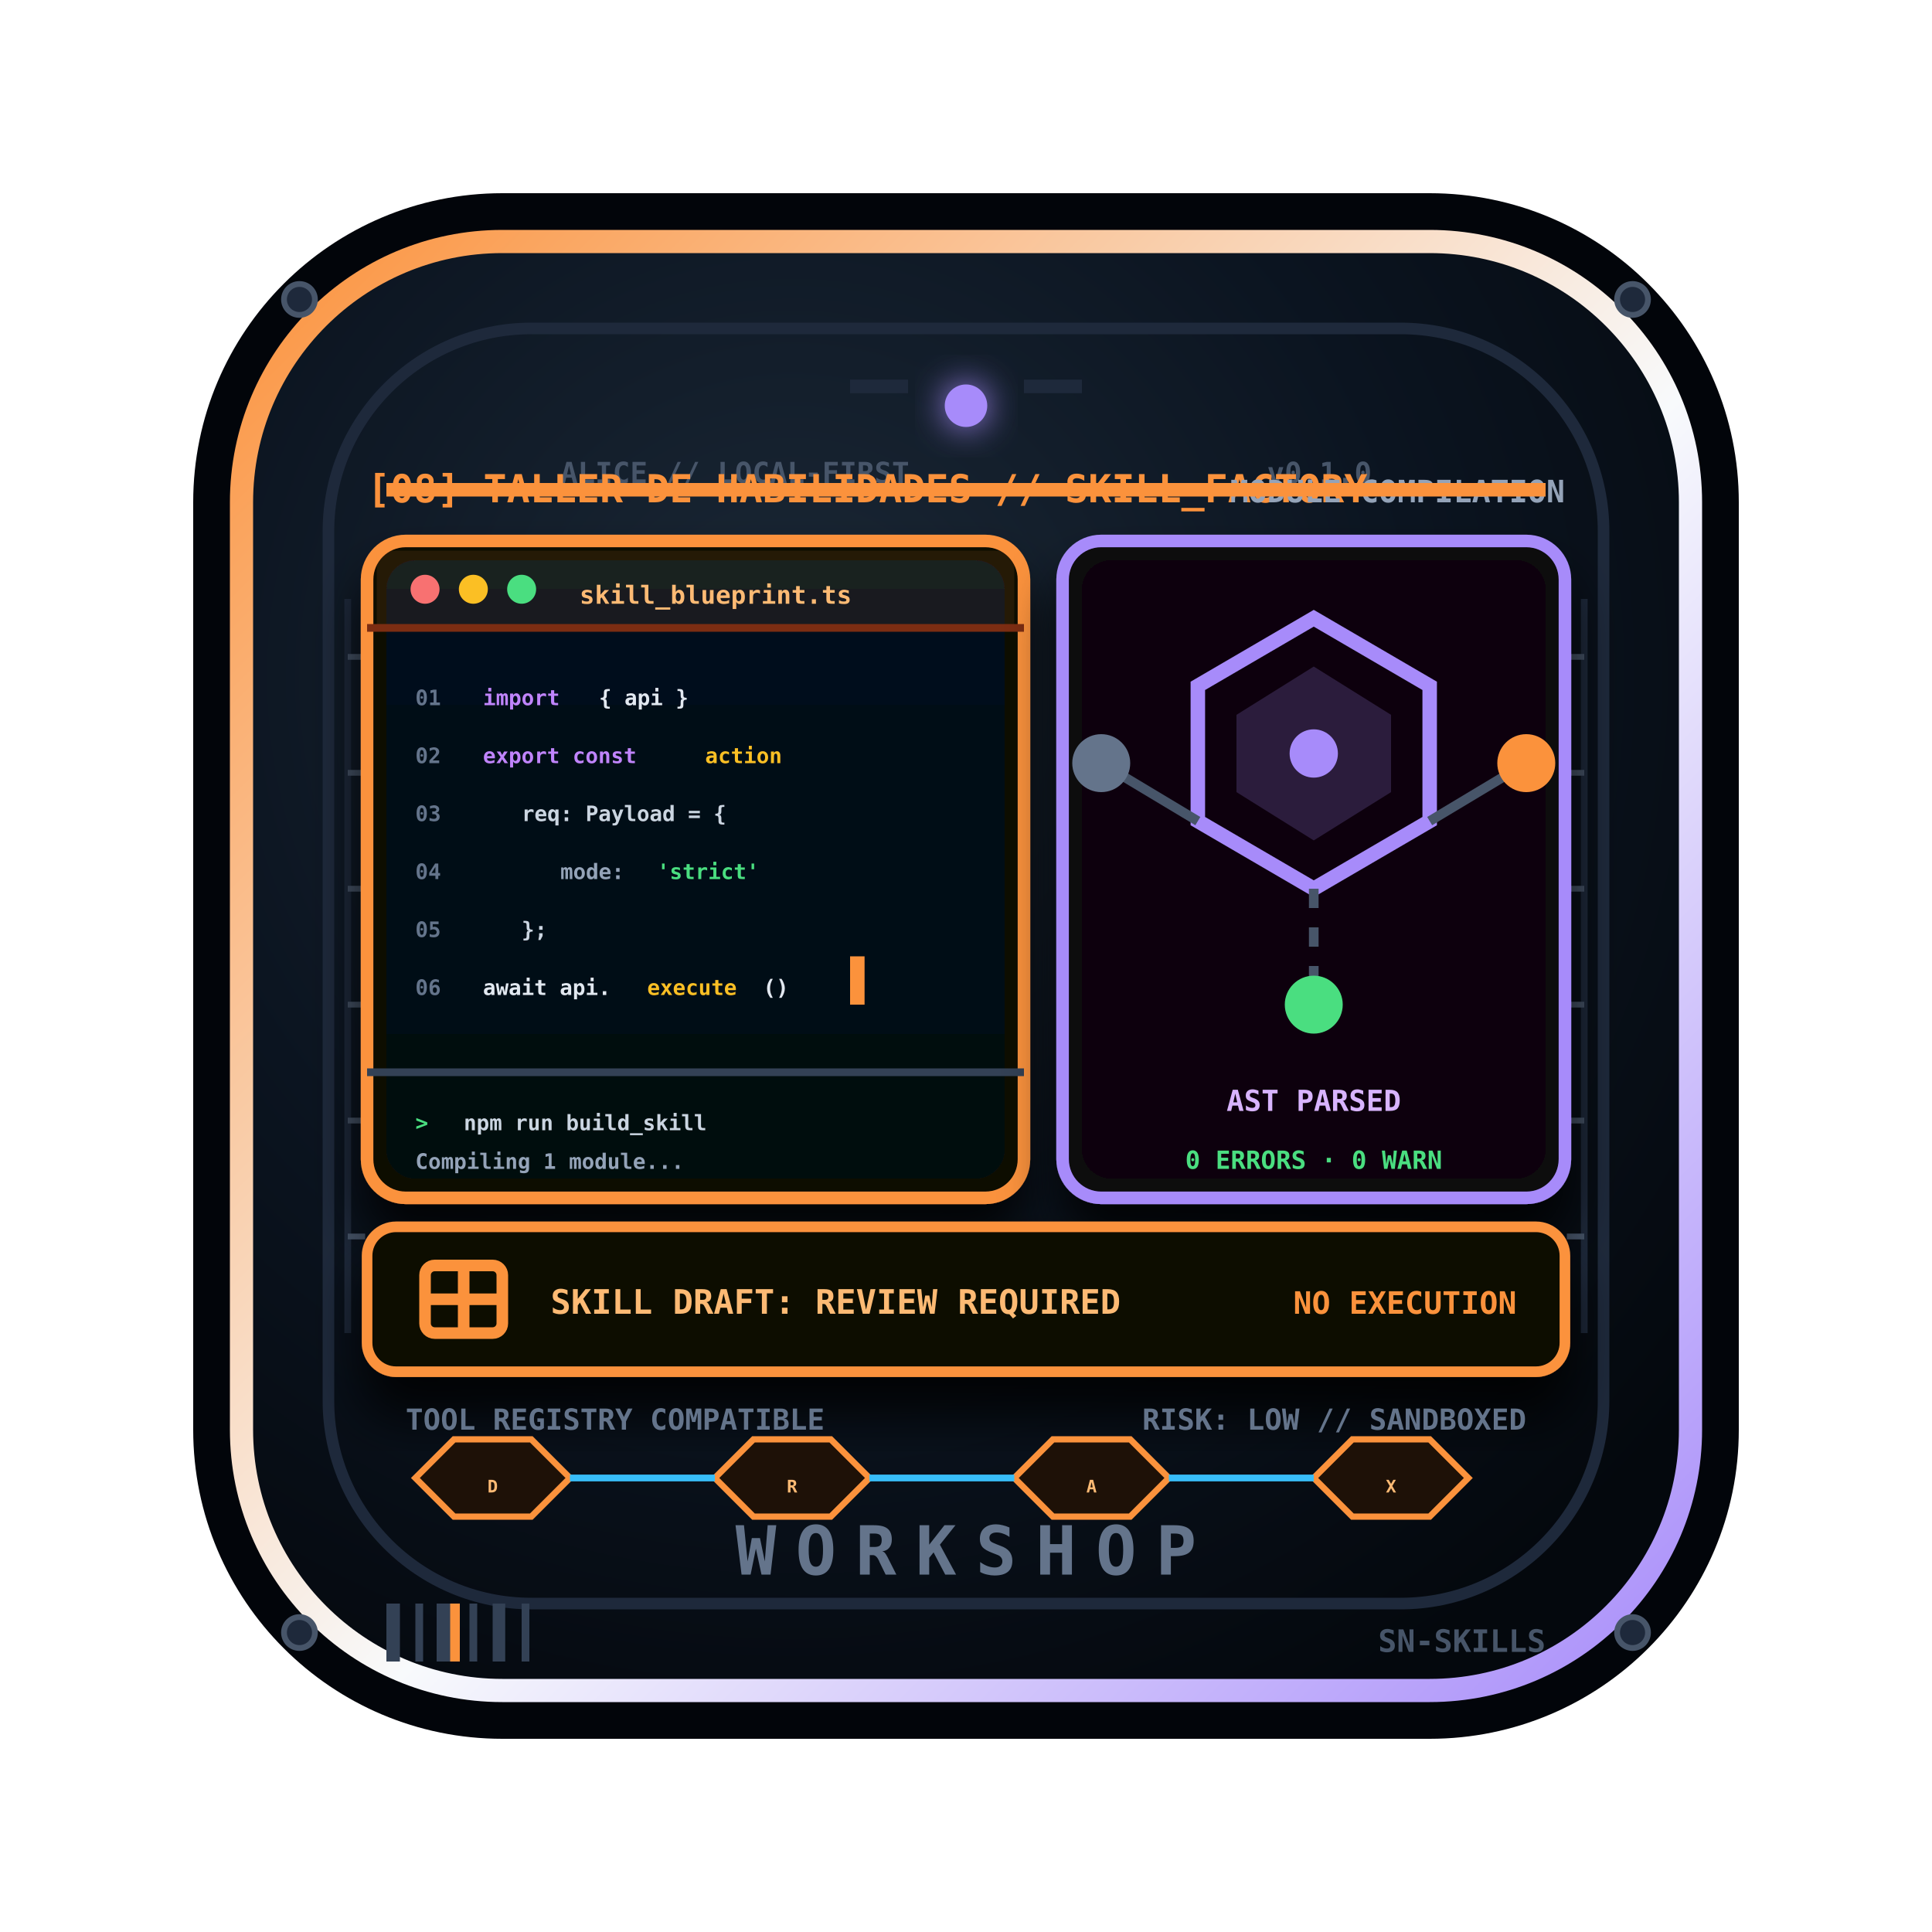
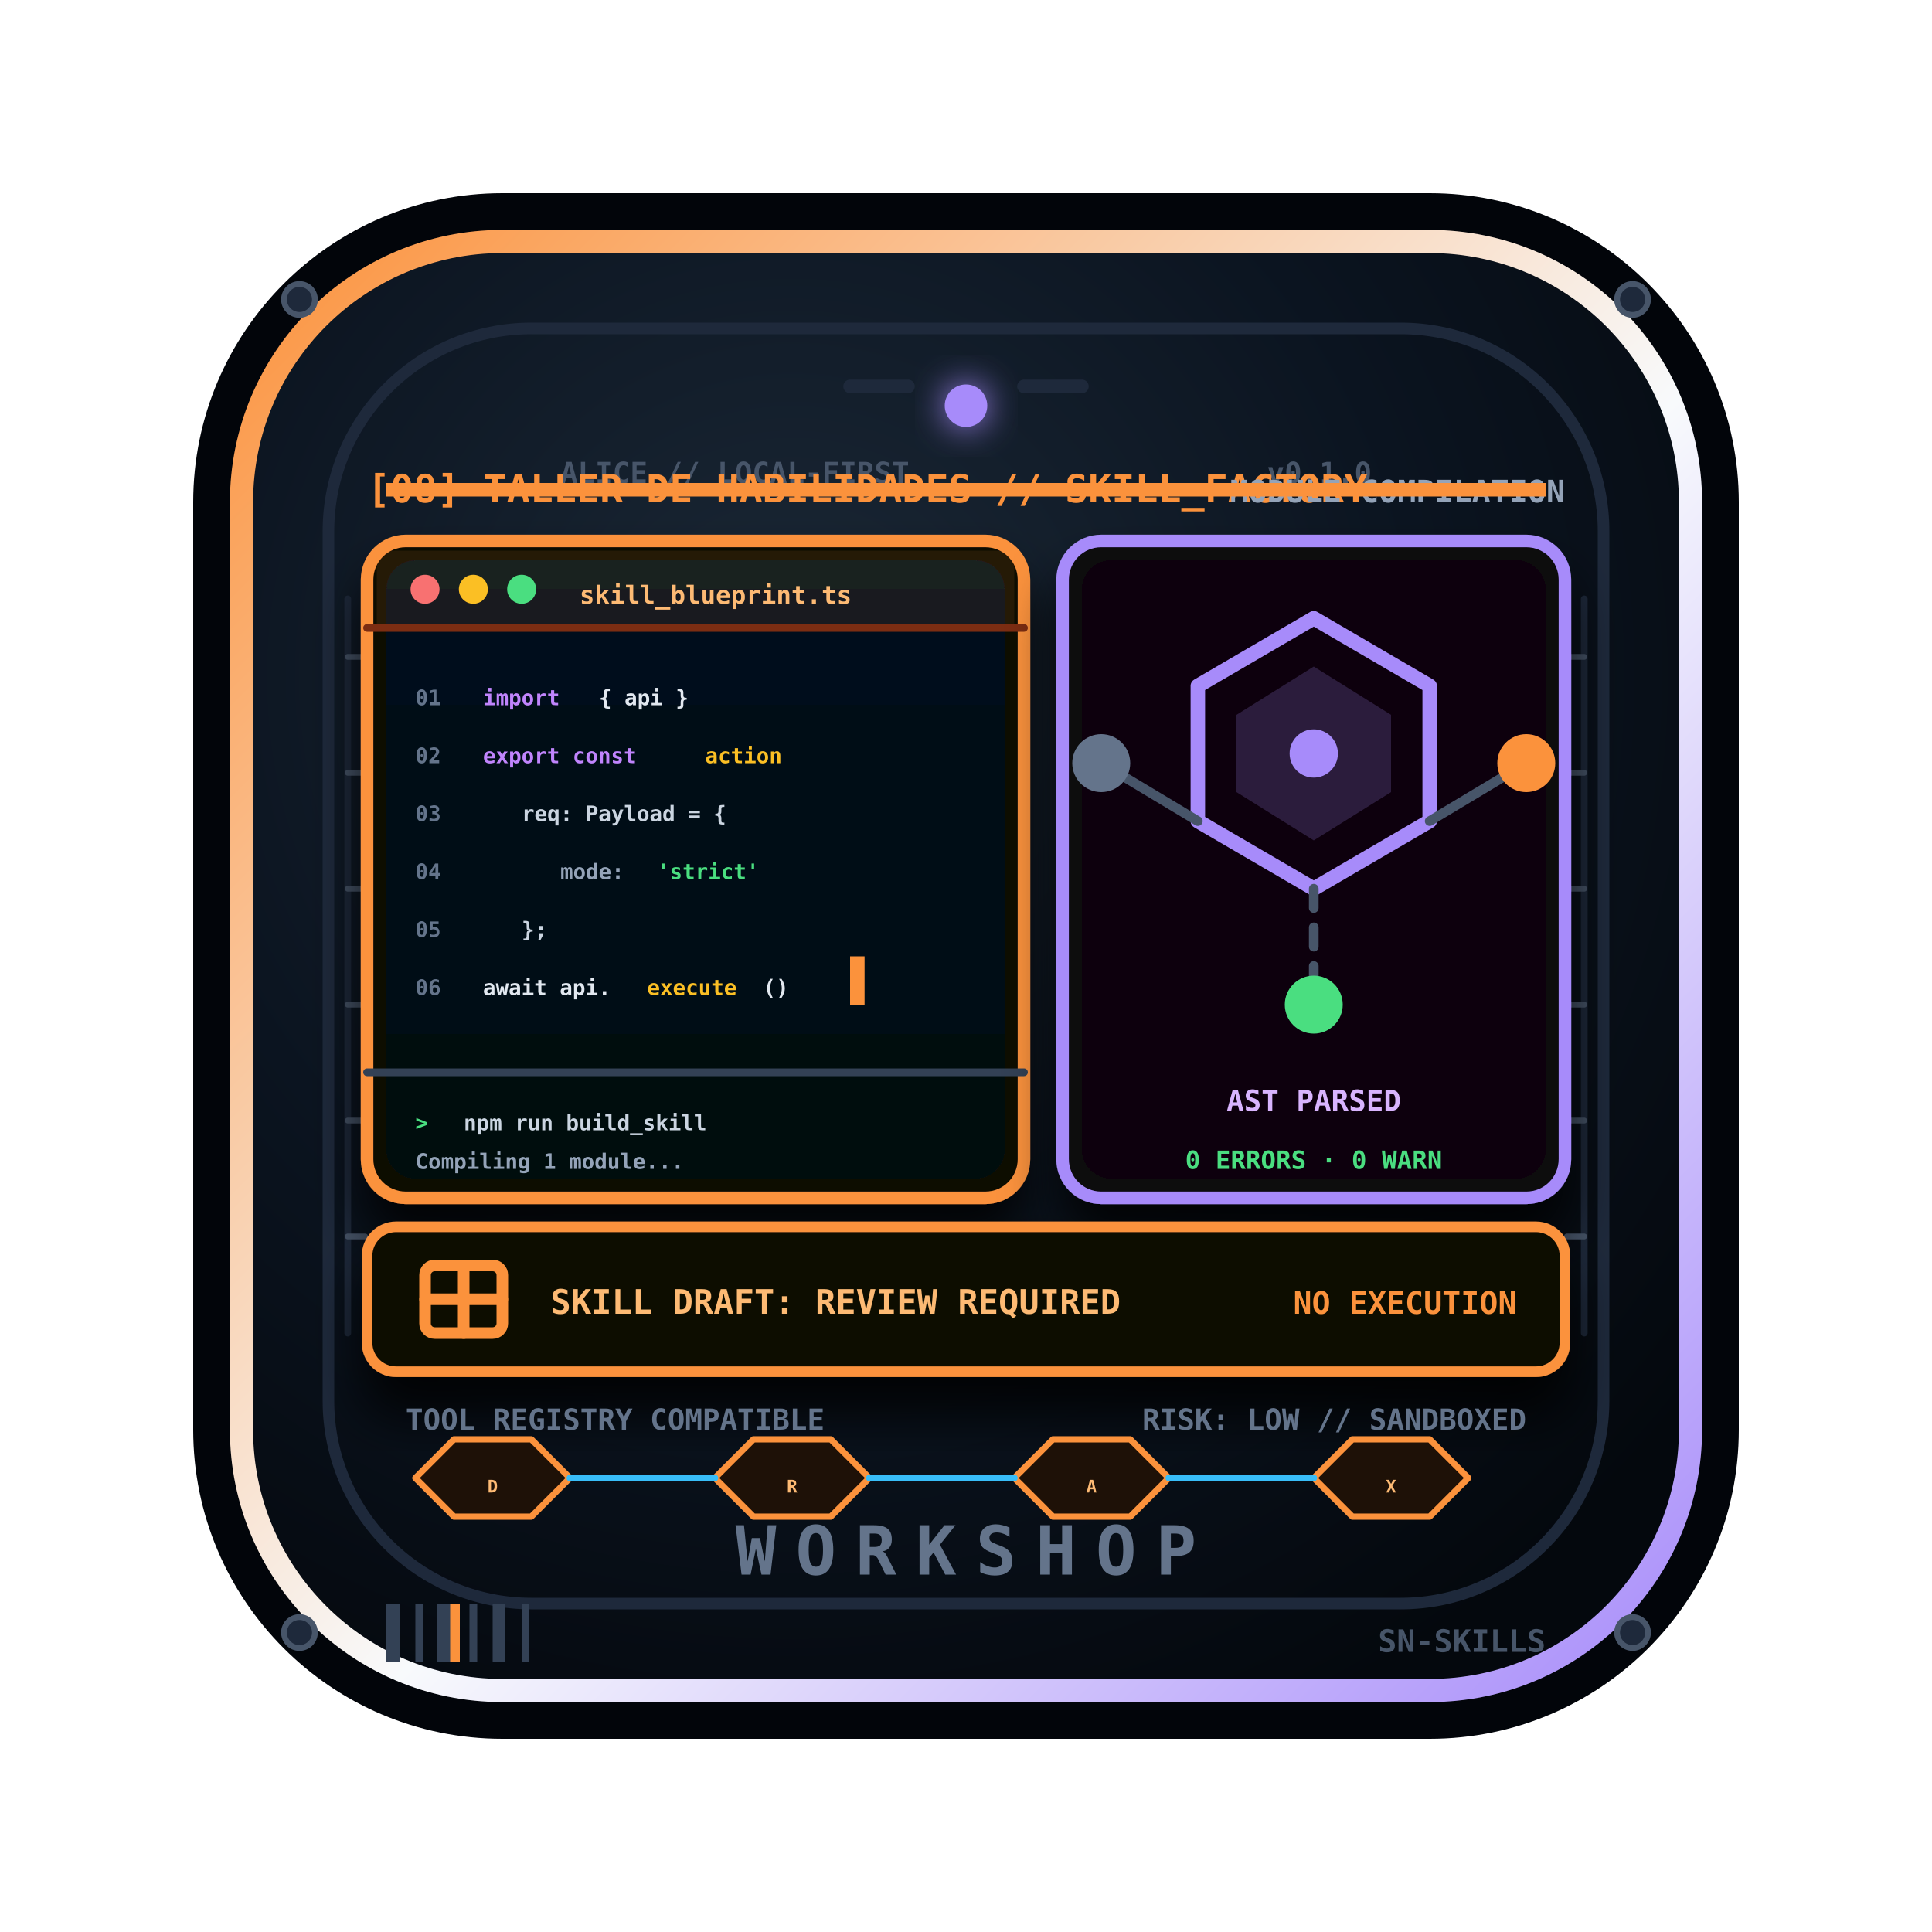
- <svg xmlns="http://www.w3.org/2000/svg" viewBox="0 0 200 200" role="img" aria-label="Taller de habilidades">
+ <svg xmlns="http://www.w3.org/2000/svg" viewBox="0 0 200 200" role="img" aria-label="Taller de habilidades" shape-rendering="geometricPrecision" text-rendering="geometricPrecision" stroke-linecap="round" stroke-linejoin="round">
  <style>
    .skills-dash{animation:skillsDash 2.8s linear infinite}.skills-blink{animation:skillsBlink 1.6s steps(2,end) infinite}.skills-blink2{animation:skillsBlink 2.3s steps(2,end) .5s infinite}.skills-scan{animation:skillsScan 4.2s ease-in-out infinite}.skills-spin{transform-box:fill-box;transform-origin:50% 50%;animation:skillsSpin 16s linear infinite}
    @keyframes skillsDash{to{stroke-dashoffset:-26}}@keyframes skillsBlink{50%{opacity:.25}}
    @keyframes skillsScan{0%,100%{y:50px;opacity:.06}50%{y:140px;opacity:.4}}
    @keyframes skillsSpin{to{transform:rotate(360deg)}}
    @media(prefers-reduced-motion:reduce){.skills-dash,.skills-blink,.skills-blink2,.skills-scan,.skills-spin{animation:none}}
  </style>
  <defs>
    <radialGradient id="skills-plate" cx="38%" cy="30%" r="80%">
      <stop stop-color="#1b2836" />
      <stop offset=".55" stop-color="#0b1420" />
      <stop offset="1" stop-color="#04080d" />
    </radialGradient>
    <linearGradient id="skills-ga" x1="0" y1="0" x2="1" y2="1">
      <stop stop-color="#fb923c" />
      <stop offset=".55" stop-color="#f8fafc" />
      <stop offset="1" stop-color="#a78bfa" />
    </linearGradient>
    <linearGradient id="skills-gb" x1="0" x2="1">
      <stop stop-color="#a78bfa" />
      <stop offset="1" stop-color="#fb923c" />
    </linearGradient>
    <linearGradient id="skills-metal" x1="0" y1="0" x2="1" y2="1">
      <stop stop-color="#94a3b8" />
      <stop offset=".35" stop-color="#334155" />
      <stop offset=".7" stop-color="#111827" />
      <stop offset="1" stop-color="#020617" />
    </linearGradient>
    <linearGradient id="skills-screen-bg" x1="0" y1="0" x2="0" y2="1">
      <stop stop-color="#06121d" />
      <stop offset="1" stop-color="#02070e" />
    </linearGradient>
    <radialGradient id="skills-halo">
      <stop stop-color="#fff" />
      <stop offset=".2" stop-color="#fb923c" />
      <stop offset=".7" stop-color="#a78bfa" />
      <stop offset="1" stop-color="#07111d" />
    </radialGradient>
    <filter id="skills-shadow" x="-45%" y="-45%" width="190%" height="200%">
      <feDropShadow dx="0" dy="4" stdDeviation="2.6" flood-color="#000" flood-opacity=".85" />
    </filter>
    <filter id="skills-glow" x="-70%" y="-70%" width="240%" height="240%">
      <feGaussianBlur stdDeviation="1.8" result="b" />
      <feMerge>
        <feMergeNode in="b" />
        <feMergeNode in="SourceGraphic" />
      </feMerge>
    </filter>
  </defs>
  <rect x="20" y="20" width="160" height="160" rx="32" fill="#02050a" />
  <rect x="25" y="25" width="150" height="150" rx="27" fill="url(#skills-plate)" stroke="url(#skills-ga)" stroke-width="2.4" />
  <rect x="34" y="34" width="132" height="132" rx="21" fill="none" stroke="#1e293b" stroke-width="1.2" />
  <g fill="#1e293b" stroke="#475569" stroke-width=".6">
    <circle cx="31" cy="31" r="1.6" />
    <circle cx="169" cy="31" r="1.6" />
    <circle cx="31" cy="169" r="1.6" />
    <circle cx="169" cy="169" r="1.6" />
  </g>
  <path d="M88 40h6M106 40h6" stroke="#1e293b" stroke-width="1.4" />
  <g font-family="Consolas,monospace" font-weight="900">
    <text x="58" y="50" fill="#475569" font-size="3">ALICE // LOCAL-FIRST</text>
    <text x="142" y="50" fill="#475569" font-size="3" text-anchor="end">v0.1.0</text>
  </g>
  <path d="M36 62v76M164 62v76" stroke="#1e293b" stroke-width=".7" />
  <path d="M36 68h2.5M36 80h1.8M36 92h2.5M36 104h1.8M36 116h2.5M36 128h1.8M164 68h-2.5M164 80h-1.8M164 92h-2.5M164 104h-1.8M164 116h-2.5M164 128h-1.8" stroke="#475569" stroke-width=".6" />
  <circle class="skills-blink" cx="100" cy="42" r="2.2" fill="#a78bfa" filter="url(#skills-glow)" />
  <g font-family="Consolas,monospace" font-weight="900">
    <text x="38" y="52" fill="#fb923c" font-size="4">[08] TALLER DE HABILIDADES // SKILL_FACTORY</text>
    <text x="162" y="52" fill="#94a3b8" font-size="3.2" text-anchor="end">MODULE COMPILATION</text>
  </g>
  <g filter="url(#skills-shadow)">
    <rect x="38" y="56" width="68" height="68" rx="4" fill="#0d0a04" stroke="#fb923c" stroke-width="1.3" />
    <rect x="40" y="58" width="64" height="64" rx="3" fill="url(#skills-screen-bg)" />
  </g>
  <rect x="39" y="57" width="66" height="8" fill="#fb923c" opacity="0.1" />
  <path d="M38 65h68" stroke="#7c2d12" stroke-width="0.8" />
  <circle cx="44" cy="61" r="1.5" fill="#f87171" />
  <circle cx="49" cy="61" r="1.5" fill="#fbbf24" />
  <circle cx="54" cy="61" r="1.5" fill="#4ade80" />
  <g font-family="Consolas,monospace" font-weight="900">
    <text x="60" y="62.5" fill="#fdba74" font-size="2.6">skill_blueprint.ts</text>
  </g>
  <g font-family="Consolas,monospace" font-weight="900" font-size="2.2">
    <text x="43" y="73" fill="#64748b">01</text>
    <text x="50" y="73" fill="#c084fc">import</text>
    <text x="62" y="73" fill="#e2e8f0">{ api }</text>
    <text x="43" y="79" fill="#64748b">02</text>
    <text x="50" y="79" fill="#c084fc">export const</text>
    <text x="73" y="79" fill="#fbbf24">action</text>
    <text x="43" y="85" fill="#64748b">03</text>
    <text x="54" y="85" fill="#cbd5e1">req: Payload = {</text>
    <text x="43" y="91" fill="#64748b">04</text>
    <text x="58" y="91" fill="#94a3b8">mode:</text>
    <text x="68" y="91" fill="#4ade80">'strict'</text>
    <text x="43" y="97" fill="#64748b">05</text>
    <text x="54" y="97" fill="#cbd5e1">};</text>
    <text x="43" y="103" fill="#64748b">06</text>
    <text x="50" y="103" fill="#e2e8f0">await api.</text>
    <text x="67" y="103" fill="#fbbf24">execute</text>
    <text x="79" y="103" fill="#e2e8f0">()</text>
  </g>
  <rect x="88" y="99" width="1.5" height="5" fill="#fb923c" class="skills-blink" />
  <path d="M38 111h68" stroke="#334155" stroke-width="0.8" />
  <g font-family="Consolas,monospace" font-weight="900" font-size="2.2">
    <text x="43" y="117" fill="#4ade80">&gt;</text>
    <text x="48" y="117" fill="#cbd5e1">npm run build_skill</text>
    <text x="43" y="121" fill="#94a3b8">Compiling 1 module...</text>
  </g>
  <g filter="url(#skills-shadow)">
    <rect x="110" y="56" width="52" height="68" rx="4" fill="#0b0811" stroke="#a78bfa" stroke-width="1.3" />
    <rect x="112" y="58" width="48" height="64" rx="3" fill="#0a0510" />
  </g>
  <g transform="translate(136 78)">
    <path d="M0 -14 L12 -7 L12 7 L0 14 L-12 7 L-12 -7 Z" fill="none" stroke="#a78bfa" stroke-width="1.5" />
    <path d="M0 -9 L8 -4 L8 4 L0 9 L-8 4 L-8 -4 Z" fill="#a78bfa" opacity="0.2" />
    <circle cx="0" cy="0" r="2.5" fill="#a78bfa" class="skills-blink2" />
    <path d="M0 14 v12" stroke="#475569" stroke-width="1" stroke-dasharray="2 2" />
    <path d="M-12 7 l-10 -6" stroke="#475569" stroke-width="1" />
    <path d="M12 7 l10 -6" stroke="#475569" stroke-width="1" />
    <circle cx="-22" cy="1" r="3" fill="#64748b" />
    <circle cx="22" cy="1" r="3" fill="#fb923c" />
    <circle cx="0" cy="26" r="3" fill="#4ade80" />
  </g>
  <g font-family="Consolas,monospace" font-weight="900">
    <text x="136" y="115" fill="#d8b4fe" font-size="3" text-anchor="middle">AST PARSED</text>
    <text x="136" y="121" fill="#4ade80" font-size="2.6" text-anchor="middle">0 ERRORS · 0 WARN</text>
  </g>
  <g filter="url(#skills-shadow)">
    <rect x="38" y="127" width="124" height="15" rx="3" fill="#0d0a04" stroke="#fb923c" stroke-width="1.1" />
  </g>
  <g stroke="#fb923c" stroke-width="1.2" fill="none">
    <rect x="44" y="131" width="8" height="7" rx="1" />
    <path d="M48 131v7 M44 134.5h8" />
  </g>
  <g font-family="Consolas,monospace" font-weight="900">
    <text x="57" y="136" fill="#fdba74" font-size="3.5">SKILL DRAFT: REVIEW REQUIRED</text>
    <text x="157" y="136" fill="#fb923c" font-size="3.2" text-anchor="end">NO EXECUTION</text>
    <text x="42" y="148" fill="#64748b" font-size="3">TOOL REGISTRY COMPATIBLE</text>
    <text x="158" y="148" fill="#64748b" font-size="3" text-anchor="end">RISK: LOW // SANDBOXED</text>
  </g>
  <g aria-label="Ciclo de habilidad" font-family="Consolas,monospace" font-weight="900">
    <g fill="#1e1107" stroke="#fb923c" stroke-width=".65">
      <polygon points="47,149 55,149 59,153 55,157 47,157 43,153" />
      <polygon points="78,149 86,149 90,153 86,157 78,157 74,153" />
      <polygon points="109,149 117,149 121,153 117,157 109,157 105,153" />
      <polygon points="140,149 148,149 152,153 148,157 140,157 136,153" />
    </g>
    <path d="M59 153h15m16 0h15m16 0h15" stroke="#38bdf8" stroke-width=".7" />
    <text x="51" y="154.5" fill="#fdba74" font-size="1.8" text-anchor="middle">D</text>
    <text x="82" y="154.5" fill="#fdba74" font-size="1.8" text-anchor="middle">R</text>
    <text x="113" y="154.5" fill="#fdba74" font-size="1.8" text-anchor="middle">A</text>
    <text x="144" y="154.5" fill="#fdba74" font-size="1.8" text-anchor="middle">X</text>
  </g>
  <rect class="skills-scan" x="40" y="50" width="120" height="1.4" fill="#fb923c" />
  <g fill="#334155">
    <rect x="40" y="166" width="1.4" height="6" />
    <rect x="43" y="166" width=".8" height="6" />
    <rect x="45.2" y="166" width="1.8" height="6" />
    <rect x="48.6" y="166" width=".8" height="6" />
    <rect x="51" y="166" width="1.3" height="6" />
    <rect x="54" y="166" width=".8" height="6" />
  </g>
  <rect x="46.6" y="166" width="1" height="6" fill="#fb923c" />
  <g font-family="Consolas,monospace" font-weight="900">
    <text x="160" y="171" fill="#475569" font-size="3.2" text-anchor="end">SN-SKILLS</text>
  </g>
  <g font-family="Consolas,monospace" font-weight="900">
    <text x="100" y="163" fill="#64748b" font-size="7" text-anchor="middle" letter-spacing="2">WORKSHOP</text>
  </g>
</svg>
